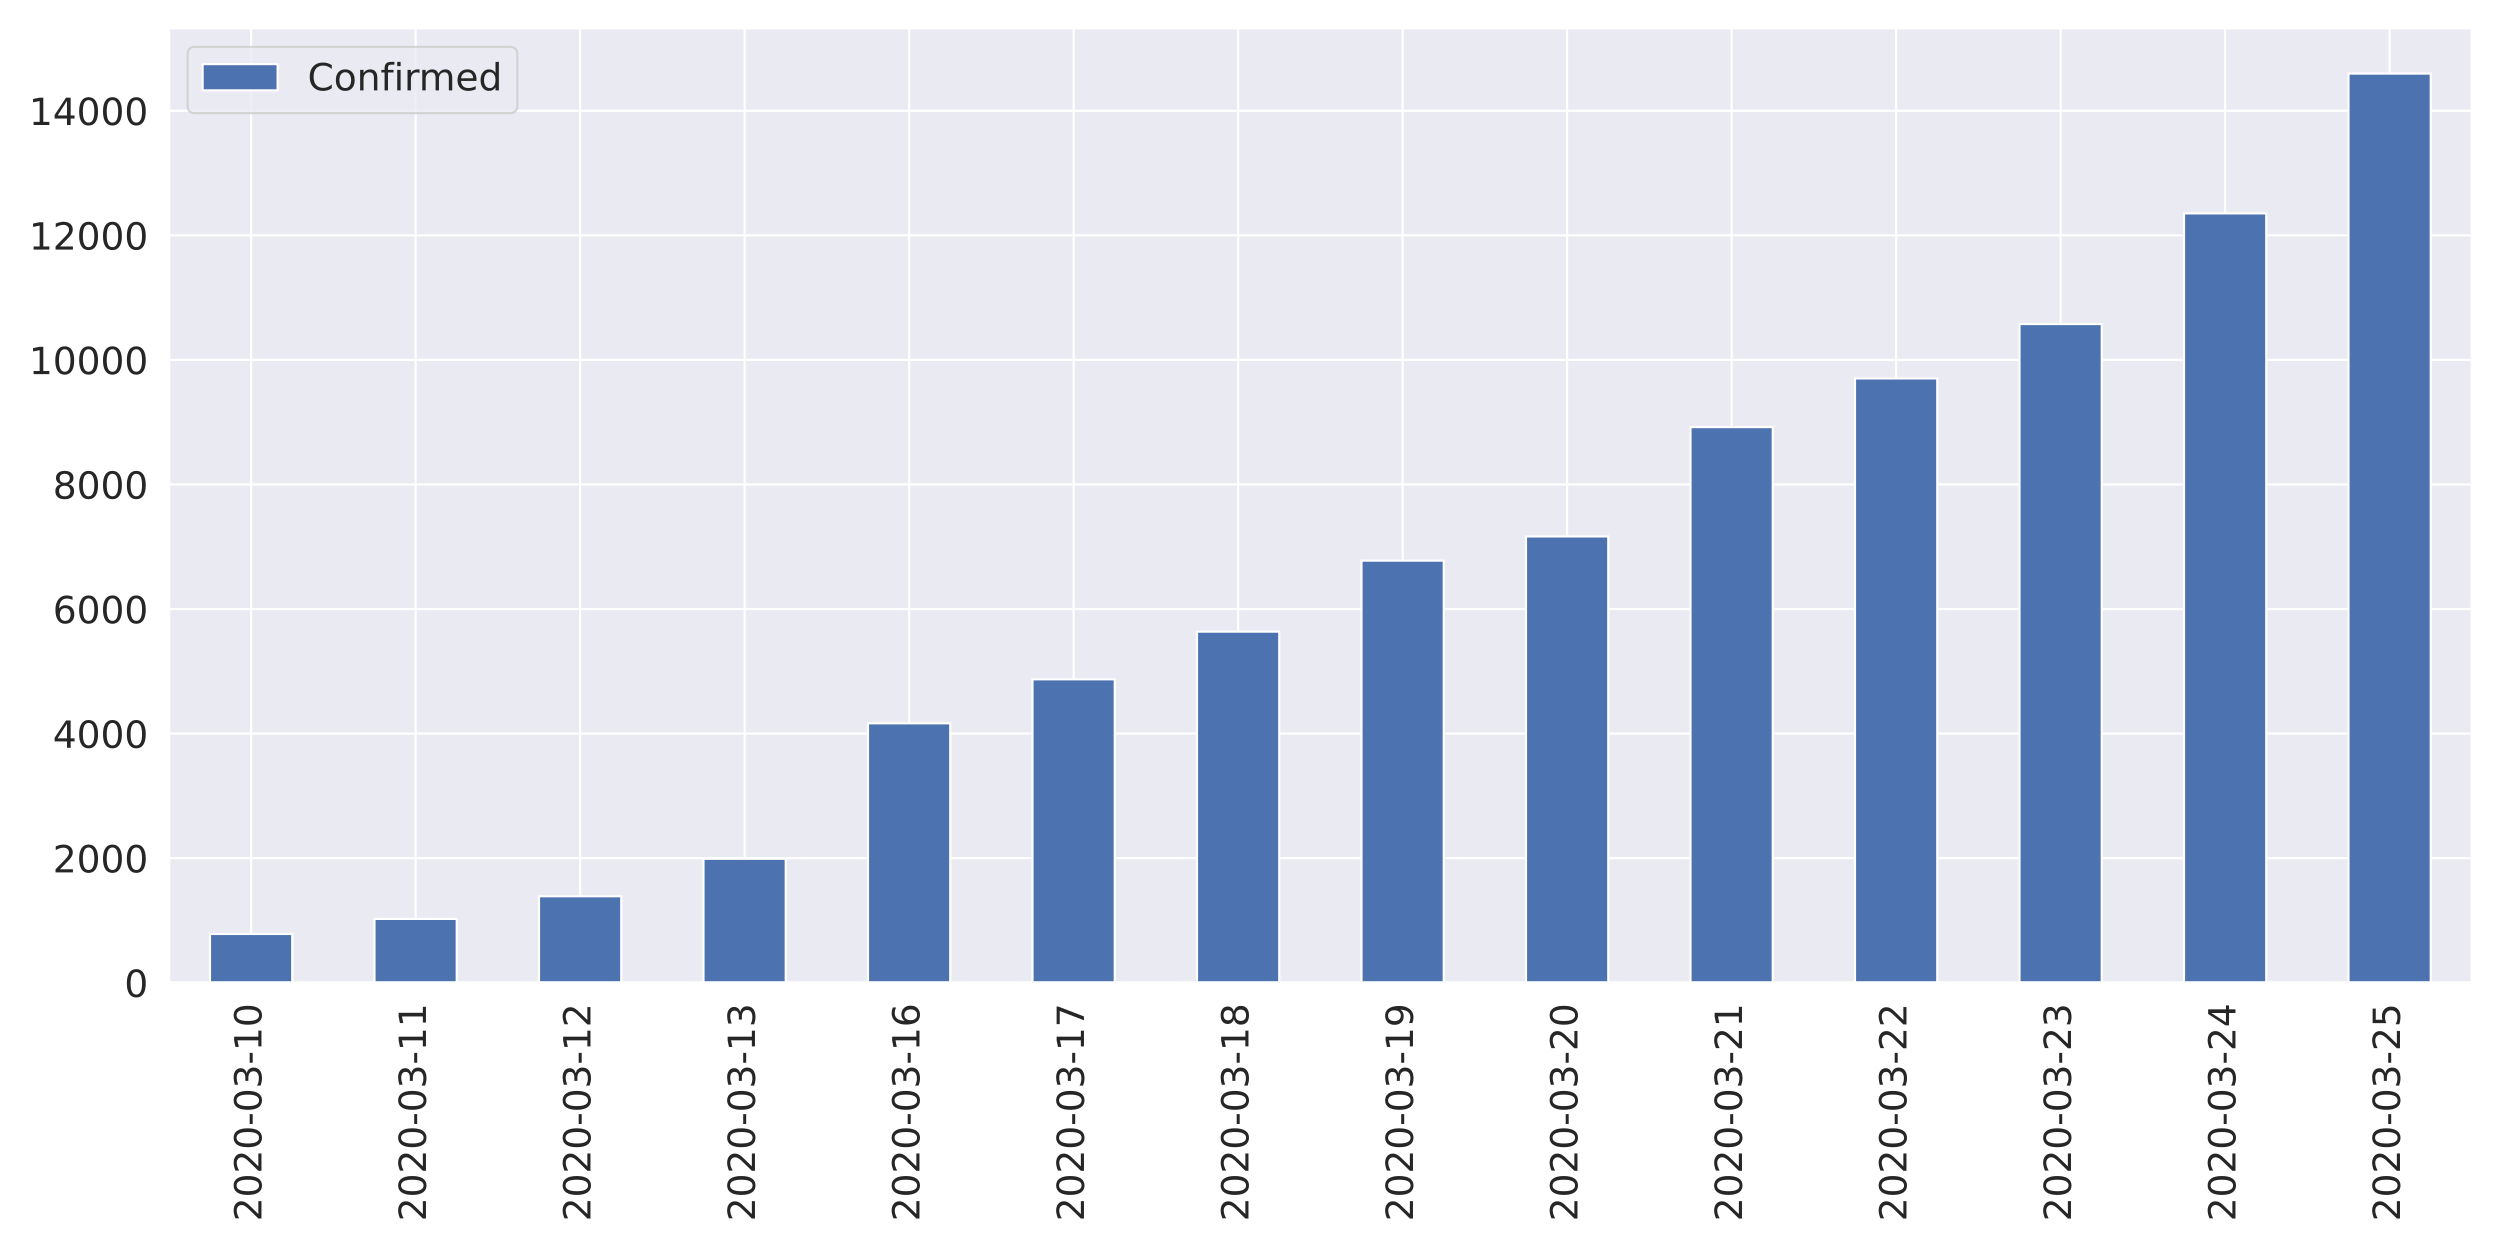
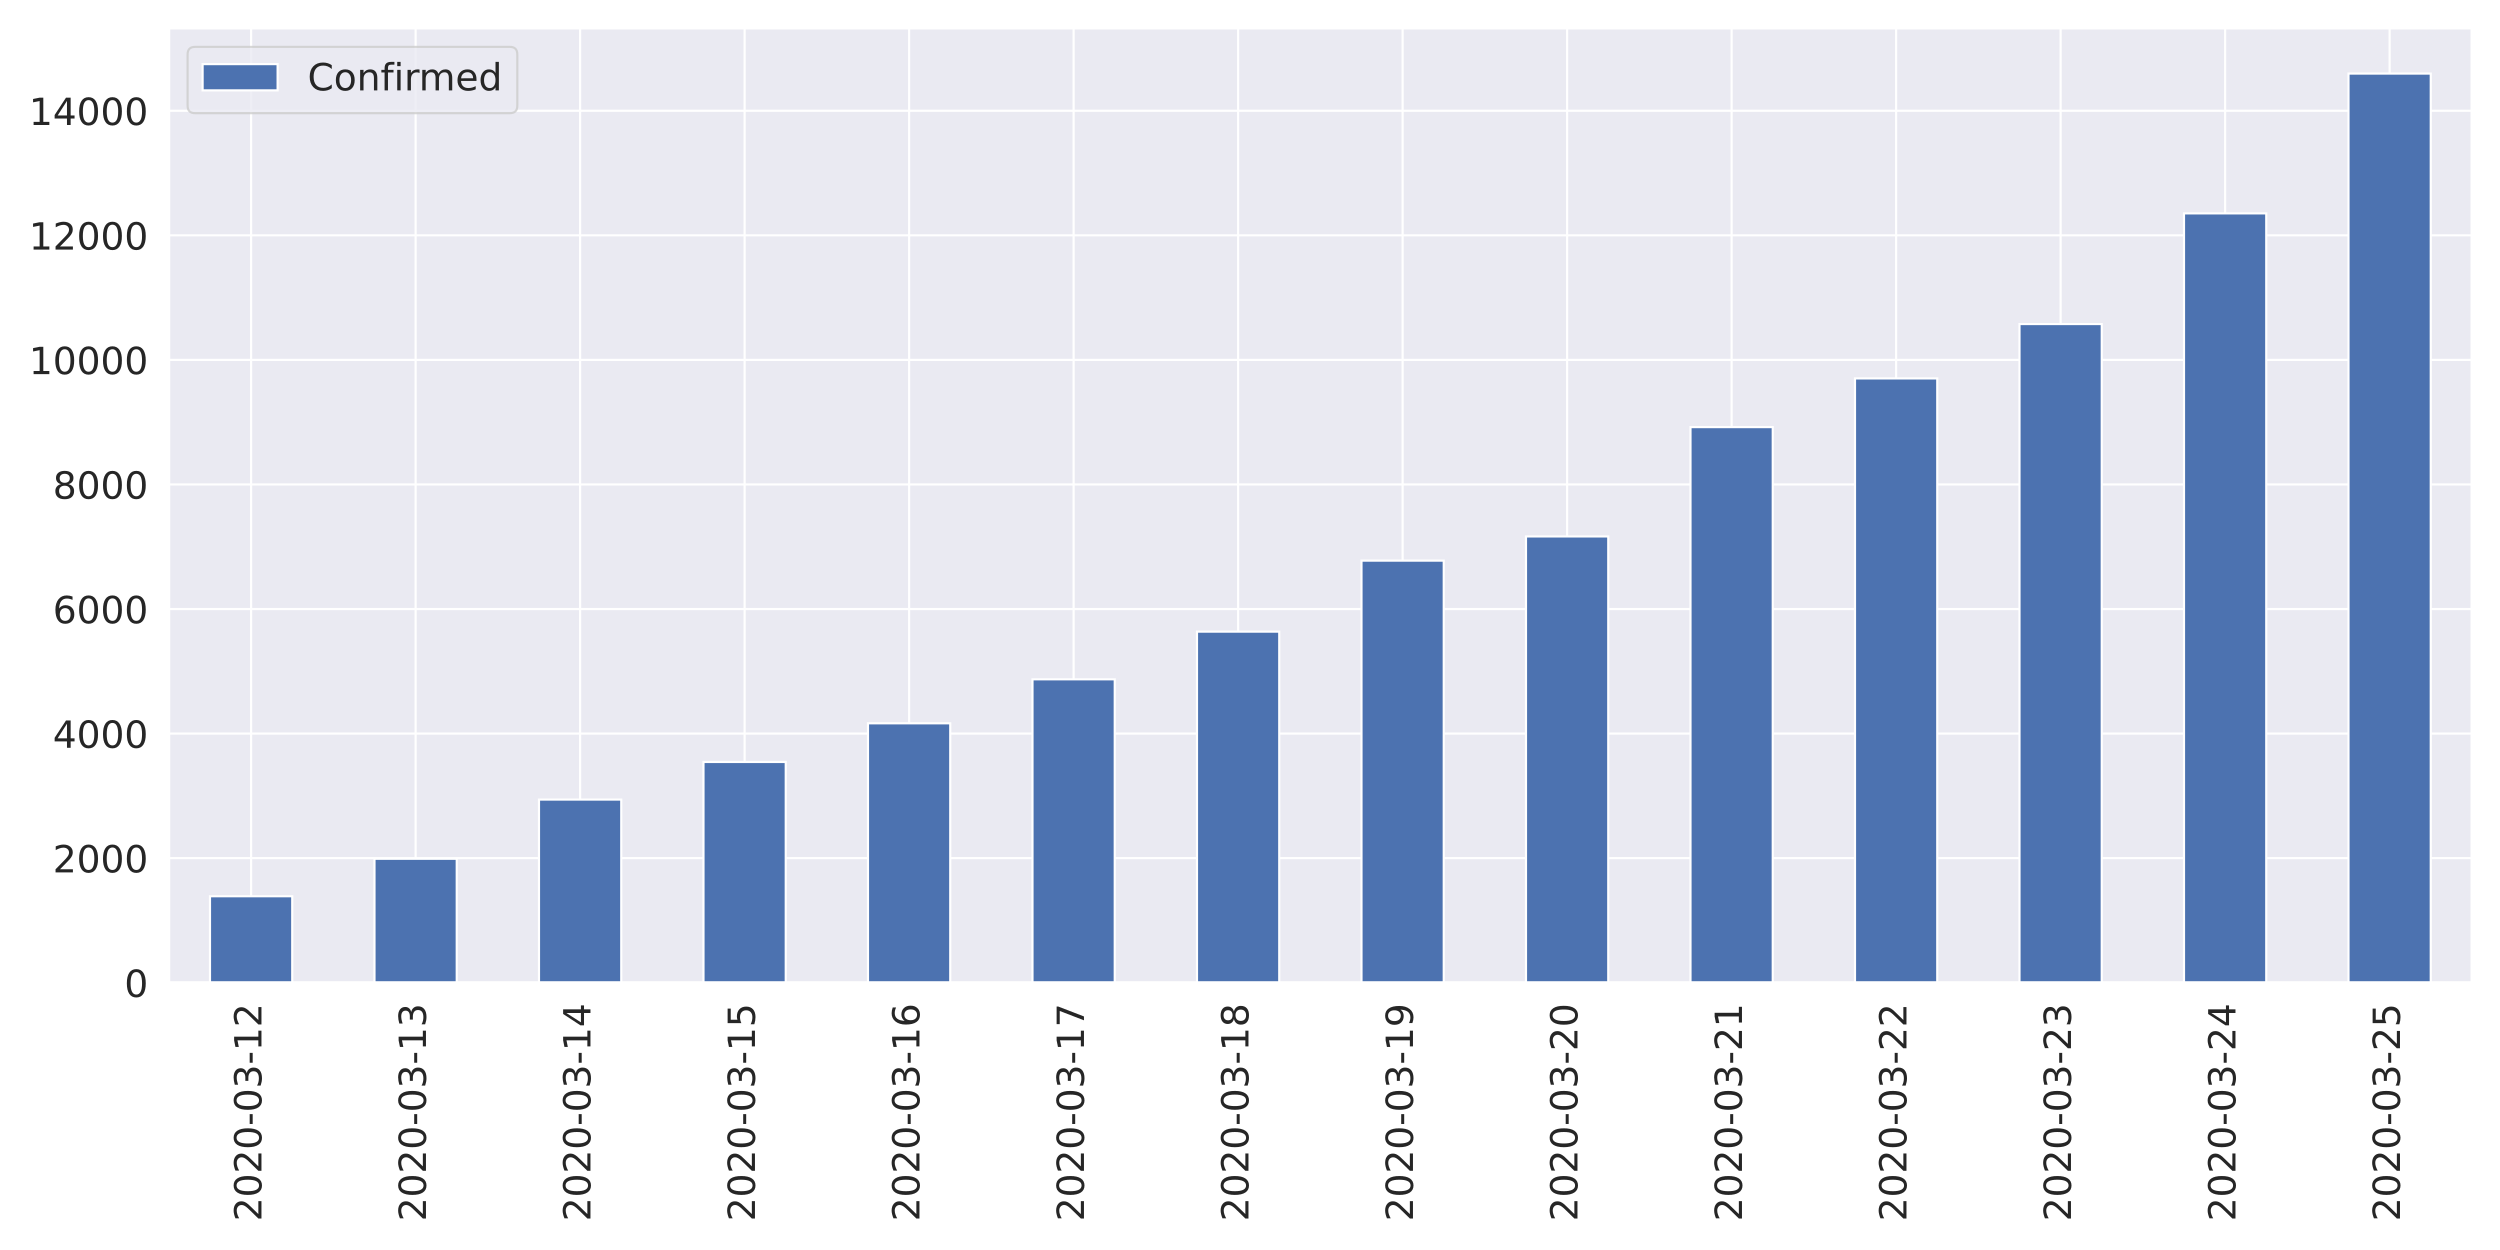
<svg xmlns="http://www.w3.org/2000/svg" xmlns:xlink="http://www.w3.org/1999/xlink" height="576pt" version="1.1" viewBox="0 0 1152 576" width="1152pt">
  <defs>
    <style type="text/css">
*{stroke-linecap:butt;stroke-linejoin:round;}
  </style>
  </defs>
  <g id="figure_1">
    <g id="patch_1">
      <path d="M 0 576  L 1152 576  L 1152 0  L 0 0  z " style="fill:#ffffff;" />
    </g>
    <g id="axes_1">
      <g id="patch_2">
        <path d="M 77.81 452.83  L 1139.04 452.83  L 1139.04 12.96  L 77.81 12.96  z " style="fill:#eaeaf2;" />
      </g>
      <g id="matplotlib.axis_1">
        <g id="xtick_1">
          <g id="line2d_1">
            <path clip-path="url(#p158384bc4e)" d="M 115.711 452.83  L 115.711 12.96  " style="fill:none;stroke:#ffffff;stroke-linecap:round;" />
          </g>
          <g id="text_1">
            <defs>
              <path d="M 19.188 8.297  L 53.609 8.297  L 53.609 0  L 7.328 0  L 7.328 8.297  Q 12.938 14.109 22.625 23.891  Q 32.328 33.688 34.812 36.531  Q 39.547 41.844 41.422 45.531  Q 43.312 49.219 43.312 52.781  Q 43.312 58.594 39.234 62.25  Q 35.156 65.922 28.609 65.922  Q 23.969 65.922 18.812 64.312  Q 13.672 62.703 7.812 59.422  L 7.812 69.391  Q 13.766 71.781 18.938 73  Q 24.125 74.219 28.422 74.219  Q 39.75 74.219 46.484 68.547  Q 53.219 62.891 53.219 53.422  Q 53.219 48.922 51.531 44.891  Q 49.859 40.875 45.406 35.406  Q 44.188 33.984 37.641 27.219  Q 31.109 20.453 19.188 8.297  z " id="DejaVuSans-50" />
              <path d="M 31.781 66.406  Q 24.172 66.406 20.328 58.906  Q 16.5 51.422 16.5 36.375  Q 16.5 21.391 20.328 13.891  Q 24.172 6.391 31.781 6.391  Q 39.453 6.391 43.281 13.891  Q 47.125 21.391 47.125 36.375  Q 47.125 51.422 43.281 58.906  Q 39.453 66.406 31.781 66.406  z M 31.781 74.219  Q 44.047 74.219 50.516 64.516  Q 56.984 54.828 56.984 36.375  Q 56.984 17.969 50.516 8.266  Q 44.047 -1.422 31.781 -1.422  Q 19.531 -1.422 13.062 8.266  Q 6.594 17.969 6.594 36.375  Q 6.594 54.828 13.062 64.516  Q 19.531 74.219 31.781 74.219  z " id="DejaVuSans-48" />
              <path d="M 4.891 31.391  L 31.203 31.391  L 31.203 23.391  L 4.891 23.391  z " id="DejaVuSans-45" />
              <path d="M 40.578 39.312  Q 47.656 37.797 51.625 33  Q 55.609 28.219 55.609 21.188  Q 55.609 10.406 48.188 4.484  Q 40.766 -1.422 27.094 -1.422  Q 22.516 -1.422 17.656 -0.516  Q 12.797 0.391 7.625 2.203  L 7.625 11.719  Q 11.719 9.328 16.594 8.109  Q 21.484 6.891 26.812 6.891  Q 36.078 6.891 40.938 10.547  Q 45.797 14.203 45.797 21.188  Q 45.797 27.641 41.281 31.266  Q 36.766 34.906 28.719 34.906  L 20.219 34.906  L 20.219 43.016  L 29.109 43.016  Q 36.375 43.016 40.234 45.922  Q 44.094 48.828 44.094 54.297  Q 44.094 59.906 40.109 62.906  Q 36.141 65.922 28.719 65.922  Q 24.656 65.922 20.016 65.031  Q 15.375 64.156 9.812 62.312  L 9.812 71.094  Q 15.438 72.656 20.344 73.438  Q 25.25 74.219 29.594 74.219  Q 40.828 74.219 47.359 69.109  Q 53.906 64.016 53.906 55.328  Q 53.906 49.266 50.438 45.094  Q 46.969 40.922 40.578 39.312  z " id="DejaVuSans-51" />
              <path d="M 12.406 8.297  L 28.516 8.297  L 28.516 63.922  L 10.984 60.406  L 10.984 69.391  L 28.422 72.906  L 38.281 72.906  L 38.281 8.297  L 54.391 8.297  L 54.391 0  L 12.406 0  z " id="DejaVuSans-49" />
            </defs>
            <g style="fill:#262626;" transform="translate(120.4793 562.7538)rotate(-90)scale(0.1728 -0.1728)">
              <use xlink:href="#DejaVuSans-50" />
              <use x="63.623" xlink:href="#DejaVuSans-48" />
              <use x="127.246" xlink:href="#DejaVuSans-50" />
              <use x="190.869" xlink:href="#DejaVuSans-48" />
              <use x="254.492" xlink:href="#DejaVuSans-45" />
              <use x="290.576" xlink:href="#DejaVuSans-48" />
              <use x="354.199" xlink:href="#DejaVuSans-51" />
              <use x="417.822" xlink:href="#DejaVuSans-45" />
              <use x="453.906" xlink:href="#DejaVuSans-49" />
-               <use x="517.529" xlink:href="#DejaVuSans-48" />
+               <use x="517.529" xlink:href="#DejaVuSans-50" />
            </g>
          </g>
        </g>
        <g id="xtick_2">
          <g id="line2d_2">
            <path clip-path="url(#p158384bc4e)" d="M 191.513 452.83  L 191.513 12.96  " style="fill:none;stroke:#ffffff;stroke-linecap:round;" />
          </g>
          <g id="text_2">
            <g style="fill:#262626;" transform="translate(196.2814 562.7538)rotate(-90)scale(0.1728 -0.1728)">
              <use xlink:href="#DejaVuSans-50" />
              <use x="63.623" xlink:href="#DejaVuSans-48" />
              <use x="127.246" xlink:href="#DejaVuSans-50" />
              <use x="190.869" xlink:href="#DejaVuSans-48" />
              <use x="254.492" xlink:href="#DejaVuSans-45" />
              <use x="290.576" xlink:href="#DejaVuSans-48" />
              <use x="354.199" xlink:href="#DejaVuSans-51" />
              <use x="417.822" xlink:href="#DejaVuSans-45" />
              <use x="453.906" xlink:href="#DejaVuSans-49" />
-               <use x="517.529" xlink:href="#DejaVuSans-49" />
+               <use x="517.529" xlink:href="#DejaVuSans-51" />
            </g>
          </g>
        </g>
        <g id="xtick_3">
          <g id="line2d_3">
            <path clip-path="url(#p158384bc4e)" d="M 267.315 452.83  L 267.315 12.96  " style="fill:none;stroke:#ffffff;stroke-linecap:round;" />
          </g>
          <g id="text_3">
+             <defs>
+               <path d="M 37.797 64.312  L 12.891 25.391  L 37.797 25.391  z M 35.203 72.906  L 47.609 72.906  L 47.609 25.391  L 58.016 25.391  L 58.016 17.188  L 47.609 17.188  L 47.609 0  L 37.797 0  L 37.797 17.188  L 4.891 17.188  L 4.891 26.703  z " id="DejaVuSans-52" />
+             </defs>
            <g style="fill:#262626;" transform="translate(272.0836 562.7538)rotate(-90)scale(0.1728 -0.1728)">
              <use xlink:href="#DejaVuSans-50" />
              <use x="63.623" xlink:href="#DejaVuSans-48" />
              <use x="127.246" xlink:href="#DejaVuSans-50" />
              <use x="190.869" xlink:href="#DejaVuSans-48" />
              <use x="254.492" xlink:href="#DejaVuSans-45" />
              <use x="290.576" xlink:href="#DejaVuSans-48" />
              <use x="354.199" xlink:href="#DejaVuSans-51" />
              <use x="417.822" xlink:href="#DejaVuSans-45" />
              <use x="453.906" xlink:href="#DejaVuSans-49" />
-               <use x="517.529" xlink:href="#DejaVuSans-50" />
+               <use x="517.529" xlink:href="#DejaVuSans-52" />
            </g>
          </g>
        </g>
        <g id="xtick_4">
          <g id="line2d_4">
            <path clip-path="url(#p158384bc4e)" d="M 343.118 452.83  L 343.118 12.96  " style="fill:none;stroke:#ffffff;stroke-linecap:round;" />
          </g>
          <g id="text_4">
+             <defs>
+               <path d="M 10.797 72.906  L 49.516 72.906  L 49.516 64.594  L 19.828 64.594  L 19.828 46.734  Q 21.969 47.469 24.109 47.828  Q 26.266 48.188 28.422 48.188  Q 40.625 48.188 47.75 41.5  Q 54.891 34.812 54.891 23.391  Q 54.891 11.625 47.562 5.094  Q 40.234 -1.422 26.906 -1.422  Q 22.312 -1.422 17.547 -0.641  Q 12.797 0.141 7.719 1.703  L 7.719 11.625  Q 12.109 9.234 16.797 8.062  Q 21.484 6.891 26.703 6.891  Q 35.156 6.891 40.078 11.328  Q 45.016 15.766 45.016 23.391  Q 45.016 31 40.078 35.438  Q 35.156 39.891 26.703 39.891  Q 22.75 39.891 18.812 39.016  Q 14.891 38.141 10.797 36.281  z " id="DejaVuSans-53" />
+             </defs>
            <g style="fill:#262626;" transform="translate(347.8857 562.7538)rotate(-90)scale(0.1728 -0.1728)">
              <use xlink:href="#DejaVuSans-50" />
              <use x="63.623" xlink:href="#DejaVuSans-48" />
              <use x="127.246" xlink:href="#DejaVuSans-50" />
              <use x="190.869" xlink:href="#DejaVuSans-48" />
              <use x="254.492" xlink:href="#DejaVuSans-45" />
              <use x="290.576" xlink:href="#DejaVuSans-48" />
              <use x="354.199" xlink:href="#DejaVuSans-51" />
              <use x="417.822" xlink:href="#DejaVuSans-45" />
              <use x="453.906" xlink:href="#DejaVuSans-49" />
-               <use x="517.529" xlink:href="#DejaVuSans-51" />
+               <use x="517.529" xlink:href="#DejaVuSans-53" />
            </g>
          </g>
        </g>
        <g id="xtick_5">
          <g id="line2d_5">
            <path clip-path="url(#p158384bc4e)" d="M 418.92 452.83  L 418.92 12.96  " style="fill:none;stroke:#ffffff;stroke-linecap:round;" />
          </g>
          <g id="text_5">
            <defs>
              <path d="M 33.016 40.375  Q 26.375 40.375 22.484 35.828  Q 18.609 31.297 18.609 23.391  Q 18.609 15.531 22.484 10.953  Q 26.375 6.391 33.016 6.391  Q 39.656 6.391 43.531 10.953  Q 47.406 15.531 47.406 23.391  Q 47.406 31.297 43.531 35.828  Q 39.656 40.375 33.016 40.375  z M 52.594 71.297  L 52.594 62.312  Q 48.875 64.062 45.094 64.984  Q 41.312 65.922 37.594 65.922  Q 27.828 65.922 22.672 59.328  Q 17.531 52.734 16.797 39.406  Q 19.672 43.656 24.016 45.922  Q 28.375 48.188 33.594 48.188  Q 44.578 48.188 50.953 41.516  Q 57.328 34.859 57.328 23.391  Q 57.328 12.156 50.688 5.359  Q 44.047 -1.422 33.016 -1.422  Q 20.359 -1.422 13.672 8.266  Q 6.984 17.969 6.984 36.375  Q 6.984 53.656 15.188 63.938  Q 23.391 74.219 37.203 74.219  Q 40.922 74.219 44.703 73.484  Q 48.484 72.75 52.594 71.297  z " id="DejaVuSans-54" />
            </defs>
            <g style="fill:#262626;" transform="translate(423.6878 562.7538)rotate(-90)scale(0.1728 -0.1728)">
              <use xlink:href="#DejaVuSans-50" />
              <use x="63.623" xlink:href="#DejaVuSans-48" />
              <use x="127.246" xlink:href="#DejaVuSans-50" />
              <use x="190.869" xlink:href="#DejaVuSans-48" />
              <use x="254.492" xlink:href="#DejaVuSans-45" />
              <use x="290.576" xlink:href="#DejaVuSans-48" />
              <use x="354.199" xlink:href="#DejaVuSans-51" />
              <use x="417.822" xlink:href="#DejaVuSans-45" />
              <use x="453.906" xlink:href="#DejaVuSans-49" />
              <use x="517.529" xlink:href="#DejaVuSans-54" />
            </g>
          </g>
        </g>
        <g id="xtick_6">
          <g id="line2d_6">
            <path clip-path="url(#p158384bc4e)" d="M 494.722 452.83  L 494.722 12.96  " style="fill:none;stroke:#ffffff;stroke-linecap:round;" />
          </g>
          <g id="text_6">
            <defs>
              <path d="M 8.203 72.906  L 55.078 72.906  L 55.078 68.703  L 28.609 0  L 18.312 0  L 43.219 64.594  L 8.203 64.594  z " id="DejaVuSans-55" />
            </defs>
            <g style="fill:#262626;" transform="translate(499.49 562.7538)rotate(-90)scale(0.1728 -0.1728)">
              <use xlink:href="#DejaVuSans-50" />
              <use x="63.623" xlink:href="#DejaVuSans-48" />
              <use x="127.246" xlink:href="#DejaVuSans-50" />
              <use x="190.869" xlink:href="#DejaVuSans-48" />
              <use x="254.492" xlink:href="#DejaVuSans-45" />
              <use x="290.576" xlink:href="#DejaVuSans-48" />
              <use x="354.199" xlink:href="#DejaVuSans-51" />
              <use x="417.822" xlink:href="#DejaVuSans-45" />
              <use x="453.906" xlink:href="#DejaVuSans-49" />
              <use x="517.529" xlink:href="#DejaVuSans-55" />
            </g>
          </g>
        </g>
        <g id="xtick_7">
          <g id="line2d_7">
            <path clip-path="url(#p158384bc4e)" d="M 570.524 452.83  L 570.524 12.96  " style="fill:none;stroke:#ffffff;stroke-linecap:round;" />
          </g>
          <g id="text_7">
            <defs>
              <path d="M 31.781 34.625  Q 24.75 34.625 20.719 30.859  Q 16.703 27.094 16.703 20.516  Q 16.703 13.922 20.719 10.156  Q 24.75 6.391 31.781 6.391  Q 38.812 6.391 42.859 10.172  Q 46.922 13.969 46.922 20.516  Q 46.922 27.094 42.891 30.859  Q 38.875 34.625 31.781 34.625  z M 21.922 38.812  Q 15.578 40.375 12.031 44.719  Q 8.5 49.078 8.5 55.328  Q 8.5 64.062 14.719 69.141  Q 20.953 74.219 31.781 74.219  Q 42.672 74.219 48.875 69.141  Q 55.078 64.062 55.078 55.328  Q 55.078 49.078 51.531 44.719  Q 48 40.375 41.703 38.812  Q 48.828 37.156 52.797 32.312  Q 56.781 27.484 56.781 20.516  Q 56.781 9.906 50.312 4.234  Q 43.844 -1.422 31.781 -1.422  Q 19.734 -1.422 13.25 4.234  Q 6.781 9.906 6.781 20.516  Q 6.781 27.484 10.781 32.312  Q 14.797 37.156 21.922 38.812  z M 18.312 54.391  Q 18.312 48.734 21.844 45.562  Q 25.391 42.391 31.781 42.391  Q 38.141 42.391 41.719 45.562  Q 45.312 48.734 45.312 54.391  Q 45.312 60.062 41.719 63.234  Q 38.141 66.406 31.781 66.406  Q 25.391 66.406 21.844 63.234  Q 18.312 60.062 18.312 54.391  z " id="DejaVuSans-56" />
            </defs>
            <g style="fill:#262626;" transform="translate(575.2921 562.7538)rotate(-90)scale(0.1728 -0.1728)">
              <use xlink:href="#DejaVuSans-50" />
              <use x="63.623" xlink:href="#DejaVuSans-48" />
              <use x="127.246" xlink:href="#DejaVuSans-50" />
              <use x="190.869" xlink:href="#DejaVuSans-48" />
              <use x="254.492" xlink:href="#DejaVuSans-45" />
              <use x="290.576" xlink:href="#DejaVuSans-48" />
              <use x="354.199" xlink:href="#DejaVuSans-51" />
              <use x="417.822" xlink:href="#DejaVuSans-45" />
              <use x="453.906" xlink:href="#DejaVuSans-49" />
              <use x="517.529" xlink:href="#DejaVuSans-56" />
            </g>
          </g>
        </g>
        <g id="xtick_8">
          <g id="line2d_8">
            <path clip-path="url(#p158384bc4e)" d="M 646.326 452.83  L 646.326 12.96  " style="fill:none;stroke:#ffffff;stroke-linecap:round;" />
          </g>
          <g id="text_8">
            <defs>
              <path d="M 10.984 1.516  L 10.984 10.5  Q 14.703 8.734 18.5 7.812  Q 22.312 6.891 25.984 6.891  Q 35.75 6.891 40.891 13.453  Q 46.047 20.016 46.781 33.406  Q 43.953 29.203 39.594 26.953  Q 35.25 24.703 29.984 24.703  Q 19.047 24.703 12.672 31.312  Q 6.297 37.938 6.297 49.422  Q 6.297 60.641 12.938 67.422  Q 19.578 74.219 30.609 74.219  Q 43.266 74.219 49.922 64.516  Q 56.594 54.828 56.594 36.375  Q 56.594 19.141 48.406 8.859  Q 40.234 -1.422 26.422 -1.422  Q 22.703 -1.422 18.891 -0.688  Q 15.094 0.047 10.984 1.516  z M 30.609 32.422  Q 37.25 32.422 41.125 36.953  Q 45.016 41.5 45.016 49.422  Q 45.016 57.281 41.125 61.844  Q 37.25 66.406 30.609 66.406  Q 23.969 66.406 20.094 61.844  Q 16.219 57.281 16.219 49.422  Q 16.219 41.5 20.094 36.953  Q 23.969 32.422 30.609 32.422  z " id="DejaVuSans-57" />
            </defs>
            <g style="fill:#262626;" transform="translate(651.0943 562.7538)rotate(-90)scale(0.1728 -0.1728)">
              <use xlink:href="#DejaVuSans-50" />
              <use x="63.623" xlink:href="#DejaVuSans-48" />
              <use x="127.246" xlink:href="#DejaVuSans-50" />
              <use x="190.869" xlink:href="#DejaVuSans-48" />
              <use x="254.492" xlink:href="#DejaVuSans-45" />
              <use x="290.576" xlink:href="#DejaVuSans-48" />
              <use x="354.199" xlink:href="#DejaVuSans-51" />
              <use x="417.822" xlink:href="#DejaVuSans-45" />
              <use x="453.906" xlink:href="#DejaVuSans-49" />
              <use x="517.529" xlink:href="#DejaVuSans-57" />
            </g>
          </g>
        </g>
        <g id="xtick_9">
          <g id="line2d_9">
            <path clip-path="url(#p158384bc4e)" d="M 722.128 452.83  L 722.128 12.96  " style="fill:none;stroke:#ffffff;stroke-linecap:round;" />
          </g>
          <g id="text_9">
            <g style="fill:#262626;" transform="translate(726.8964 562.7538)rotate(-90)scale(0.1728 -0.1728)">
              <use xlink:href="#DejaVuSans-50" />
              <use x="63.623" xlink:href="#DejaVuSans-48" />
              <use x="127.246" xlink:href="#DejaVuSans-50" />
              <use x="190.869" xlink:href="#DejaVuSans-48" />
              <use x="254.492" xlink:href="#DejaVuSans-45" />
              <use x="290.576" xlink:href="#DejaVuSans-48" />
              <use x="354.199" xlink:href="#DejaVuSans-51" />
              <use x="417.822" xlink:href="#DejaVuSans-45" />
              <use x="453.906" xlink:href="#DejaVuSans-50" />
              <use x="517.529" xlink:href="#DejaVuSans-48" />
            </g>
          </g>
        </g>
        <g id="xtick_10">
          <g id="line2d_10">
            <path clip-path="url(#p158384bc4e)" d="M 797.93 452.83  L 797.93 12.96  " style="fill:none;stroke:#ffffff;stroke-linecap:round;" />
          </g>
          <g id="text_10">
            <g style="fill:#262626;" transform="translate(802.6986 562.7538)rotate(-90)scale(0.1728 -0.1728)">
              <use xlink:href="#DejaVuSans-50" />
              <use x="63.623" xlink:href="#DejaVuSans-48" />
              <use x="127.246" xlink:href="#DejaVuSans-50" />
              <use x="190.869" xlink:href="#DejaVuSans-48" />
              <use x="254.492" xlink:href="#DejaVuSans-45" />
              <use x="290.576" xlink:href="#DejaVuSans-48" />
              <use x="354.199" xlink:href="#DejaVuSans-51" />
              <use x="417.822" xlink:href="#DejaVuSans-45" />
              <use x="453.906" xlink:href="#DejaVuSans-50" />
              <use x="517.529" xlink:href="#DejaVuSans-49" />
            </g>
          </g>
        </g>
        <g id="xtick_11">
          <g id="line2d_11">
            <path clip-path="url(#p158384bc4e)" d="M 873.732 452.83  L 873.732 12.96  " style="fill:none;stroke:#ffffff;stroke-linecap:round;" />
          </g>
          <g id="text_11">
            <g style="fill:#262626;" transform="translate(878.5007 562.7538)rotate(-90)scale(0.1728 -0.1728)">
              <use xlink:href="#DejaVuSans-50" />
              <use x="63.623" xlink:href="#DejaVuSans-48" />
              <use x="127.246" xlink:href="#DejaVuSans-50" />
              <use x="190.869" xlink:href="#DejaVuSans-48" />
              <use x="254.492" xlink:href="#DejaVuSans-45" />
              <use x="290.576" xlink:href="#DejaVuSans-48" />
              <use x="354.199" xlink:href="#DejaVuSans-51" />
              <use x="417.822" xlink:href="#DejaVuSans-45" />
              <use x="453.906" xlink:href="#DejaVuSans-50" />
              <use x="517.529" xlink:href="#DejaVuSans-50" />
            </g>
          </g>
        </g>
        <g id="xtick_12">
          <g id="line2d_12">
            <path clip-path="url(#p158384bc4e)" d="M 949.535 452.83  L 949.535 12.96  " style="fill:none;stroke:#ffffff;stroke-linecap:round;" />
          </g>
          <g id="text_12">
            <g style="fill:#262626;" transform="translate(954.3028 562.7538)rotate(-90)scale(0.1728 -0.1728)">
              <use xlink:href="#DejaVuSans-50" />
              <use x="63.623" xlink:href="#DejaVuSans-48" />
              <use x="127.246" xlink:href="#DejaVuSans-50" />
              <use x="190.869" xlink:href="#DejaVuSans-48" />
              <use x="254.492" xlink:href="#DejaVuSans-45" />
              <use x="290.576" xlink:href="#DejaVuSans-48" />
              <use x="354.199" xlink:href="#DejaVuSans-51" />
              <use x="417.822" xlink:href="#DejaVuSans-45" />
              <use x="453.906" xlink:href="#DejaVuSans-50" />
              <use x="517.529" xlink:href="#DejaVuSans-51" />
            </g>
          </g>
        </g>
        <g id="xtick_13">
          <g id="line2d_13">
            <path clip-path="url(#p158384bc4e)" d="M 1025.337 452.83  L 1025.337 12.96  " style="fill:none;stroke:#ffffff;stroke-linecap:round;" />
          </g>
          <g id="text_13">
-             <defs>
-               <path d="M 37.797 64.312  L 12.891 25.391  L 37.797 25.391  z M 35.203 72.906  L 47.609 72.906  L 47.609 25.391  L 58.016 25.391  L 58.016 17.188  L 47.609 17.188  L 47.609 0  L 37.797 0  L 37.797 17.188  L 4.891 17.188  L 4.891 26.703  z " id="DejaVuSans-52" />
-             </defs>
            <g style="fill:#262626;" transform="translate(1030.105 562.7538)rotate(-90)scale(0.1728 -0.1728)">
              <use xlink:href="#DejaVuSans-50" />
              <use x="63.623" xlink:href="#DejaVuSans-48" />
              <use x="127.246" xlink:href="#DejaVuSans-50" />
              <use x="190.869" xlink:href="#DejaVuSans-48" />
              <use x="254.492" xlink:href="#DejaVuSans-45" />
              <use x="290.576" xlink:href="#DejaVuSans-48" />
              <use x="354.199" xlink:href="#DejaVuSans-51" />
              <use x="417.822" xlink:href="#DejaVuSans-45" />
              <use x="453.906" xlink:href="#DejaVuSans-50" />
              <use x="517.529" xlink:href="#DejaVuSans-52" />
            </g>
          </g>
        </g>
        <g id="xtick_14">
          <g id="line2d_14">
            <path clip-path="url(#p158384bc4e)" d="M 1101.139 452.83  L 1101.139 12.96  " style="fill:none;stroke:#ffffff;stroke-linecap:round;" />
          </g>
          <g id="text_14">
-             <defs>
-               <path d="M 10.797 72.906  L 49.516 72.906  L 49.516 64.594  L 19.828 64.594  L 19.828 46.734  Q 21.969 47.469 24.109 47.828  Q 26.266 48.188 28.422 48.188  Q 40.625 48.188 47.75 41.5  Q 54.891 34.812 54.891 23.391  Q 54.891 11.625 47.562 5.094  Q 40.234 -1.422 26.906 -1.422  Q 22.312 -1.422 17.547 -0.641  Q 12.797 0.141 7.719 1.703  L 7.719 11.625  Q 12.109 9.234 16.797 8.062  Q 21.484 6.891 26.703 6.891  Q 35.156 6.891 40.078 11.328  Q 45.016 15.766 45.016 23.391  Q 45.016 31 40.078 35.438  Q 35.156 39.891 26.703 39.891  Q 22.75 39.891 18.812 39.016  Q 14.891 38.141 10.797 36.281  z " id="DejaVuSans-53" />
-             </defs>
            <g style="fill:#262626;" transform="translate(1105.907 562.7538)rotate(-90)scale(0.1728 -0.1728)">
              <use xlink:href="#DejaVuSans-50" />
              <use x="63.623" xlink:href="#DejaVuSans-48" />
              <use x="127.246" xlink:href="#DejaVuSans-50" />
              <use x="190.869" xlink:href="#DejaVuSans-48" />
              <use x="254.492" xlink:href="#DejaVuSans-45" />
              <use x="290.576" xlink:href="#DejaVuSans-48" />
              <use x="354.199" xlink:href="#DejaVuSans-51" />
              <use x="417.822" xlink:href="#DejaVuSans-45" />
              <use x="453.906" xlink:href="#DejaVuSans-50" />
              <use x="517.529" xlink:href="#DejaVuSans-53" />
            </g>
          </g>
        </g>
      </g>
      <g id="matplotlib.axis_2">
        <g id="ytick_1">
          <g id="line2d_15">
            <path clip-path="url(#p158384bc4e)" d="M 77.81 452.83  L 1139.04 452.83  " style="fill:none;stroke:#ffffff;stroke-linecap:round;" />
          </g>
          <g id="text_15">
            <g style="fill:#262626;" transform="translate(57.3156 459.3951)scale(0.1728 -0.1728)">
              <use xlink:href="#DejaVuSans-48" />
            </g>
          </g>
        </g>
        <g id="ytick_2">
          <g id="line2d_16">
            <path clip-path="url(#p158384bc4e)" d="M 77.81 395.431  L 1139.04 395.431  " style="fill:none;stroke:#ffffff;stroke-linecap:round;" />
          </g>
          <g id="text_16">
            <g style="fill:#262626;" transform="translate(24.3324 401.9964)scale(0.1728 -0.1728)">
              <use xlink:href="#DejaVuSans-50" />
              <use x="63.623" xlink:href="#DejaVuSans-48" />
              <use x="127.246" xlink:href="#DejaVuSans-48" />
              <use x="190.869" xlink:href="#DejaVuSans-48" />
            </g>
          </g>
        </g>
        <g id="ytick_3">
          <g id="line2d_17">
            <path clip-path="url(#p158384bc4e)" d="M 77.81 338.033  L 1139.04 338.033  " style="fill:none;stroke:#ffffff;stroke-linecap:round;" />
          </g>
          <g id="text_17">
            <g style="fill:#262626;" transform="translate(24.3324 344.5978)scale(0.1728 -0.1728)">
              <use xlink:href="#DejaVuSans-52" />
              <use x="63.623" xlink:href="#DejaVuSans-48" />
              <use x="127.246" xlink:href="#DejaVuSans-48" />
              <use x="190.869" xlink:href="#DejaVuSans-48" />
            </g>
          </g>
        </g>
        <g id="ytick_4">
          <g id="line2d_18">
            <path clip-path="url(#p158384bc4e)" d="M 77.81 280.634  L 1139.04 280.634  " style="fill:none;stroke:#ffffff;stroke-linecap:round;" />
          </g>
          <g id="text_18">
            <g style="fill:#262626;" transform="translate(24.3324 287.1992)scale(0.1728 -0.1728)">
              <use xlink:href="#DejaVuSans-54" />
              <use x="63.623" xlink:href="#DejaVuSans-48" />
              <use x="127.246" xlink:href="#DejaVuSans-48" />
              <use x="190.869" xlink:href="#DejaVuSans-48" />
            </g>
          </g>
        </g>
        <g id="ytick_5">
          <g id="line2d_19">
            <path clip-path="url(#p158384bc4e)" d="M 77.81 223.236  L 1139.04 223.236  " style="fill:none;stroke:#ffffff;stroke-linecap:round;" />
          </g>
          <g id="text_19">
            <g style="fill:#262626;" transform="translate(24.3324 229.8006)scale(0.1728 -0.1728)">
              <use xlink:href="#DejaVuSans-56" />
              <use x="63.623" xlink:href="#DejaVuSans-48" />
              <use x="127.246" xlink:href="#DejaVuSans-48" />
              <use x="190.869" xlink:href="#DejaVuSans-48" />
            </g>
          </g>
        </g>
        <g id="ytick_6">
          <g id="line2d_20">
            <path clip-path="url(#p158384bc4e)" d="M 77.81 165.837  L 1139.04 165.837  " style="fill:none;stroke:#ffffff;stroke-linecap:round;" />
          </g>
          <g id="text_20">
            <g style="fill:#262626;" transform="translate(13.338 172.402)scale(0.1728 -0.1728)">
              <use xlink:href="#DejaVuSans-49" />
              <use x="63.623" xlink:href="#DejaVuSans-48" />
              <use x="127.246" xlink:href="#DejaVuSans-48" />
              <use x="190.869" xlink:href="#DejaVuSans-48" />
              <use x="254.492" xlink:href="#DejaVuSans-48" />
            </g>
          </g>
        </g>
        <g id="ytick_7">
          <g id="line2d_21">
            <path clip-path="url(#p158384bc4e)" d="M 77.81 108.438  L 1139.04 108.438  " style="fill:none;stroke:#ffffff;stroke-linecap:round;" />
          </g>
          <g id="text_21">
            <g style="fill:#262626;" transform="translate(13.338 115.0033)scale(0.1728 -0.1728)">
              <use xlink:href="#DejaVuSans-49" />
              <use x="63.623" xlink:href="#DejaVuSans-50" />
              <use x="127.246" xlink:href="#DejaVuSans-48" />
              <use x="190.869" xlink:href="#DejaVuSans-48" />
              <use x="254.492" xlink:href="#DejaVuSans-48" />
            </g>
          </g>
        </g>
        <g id="ytick_8">
          <g id="line2d_22">
            <path clip-path="url(#p158384bc4e)" d="M 77.81 51.04  L 1139.04 51.04  " style="fill:none;stroke:#ffffff;stroke-linecap:round;" />
          </g>
          <g id="text_22">
            <g style="fill:#262626;" transform="translate(13.338 57.60473)scale(0.1728 -0.1728)">
              <use xlink:href="#DejaVuSans-49" />
              <use x="63.623" xlink:href="#DejaVuSans-52" />
              <use x="127.246" xlink:href="#DejaVuSans-48" />
              <use x="190.869" xlink:href="#DejaVuSans-48" />
              <use x="254.492" xlink:href="#DejaVuSans-48" />
            </g>
          </g>
        </g>
      </g>
      <g id="patch_3">
-         <path clip-path="url(#p158384bc4e)" d="M 96.761 452.83  L 134.662 452.83  L 134.662 430.387  L 96.761 430.387  z " style="fill:#4c72b0;stroke:#ffffff;stroke-linejoin:miter;" />
+         <path clip-path="url(#p158384bc4e)" d="M 96.761 452.83  L 134.662 452.83  L 134.662 412.995  L 96.761 412.995  z " style="fill:#4c72b0;stroke:#ffffff;stroke-linejoin:miter;" />
      </g>
      <g id="patch_4">
-         <path clip-path="url(#p158384bc4e)" d="M 172.563 452.83  L 210.464 452.83  L 210.464 423.442  L 172.563 423.442  z " style="fill:#4c72b0;stroke:#ffffff;stroke-linejoin:miter;" />
+         <path clip-path="url(#p158384bc4e)" d="M 172.563 452.83  L 210.464 452.83  L 210.464 395.718  L 172.563 395.718  z " style="fill:#4c72b0;stroke:#ffffff;stroke-linejoin:miter;" />
      </g>
      <g id="patch_5">
-         <path clip-path="url(#p158384bc4e)" d="M 248.365 452.83  L 286.266 452.83  L 286.266 412.995  L 248.365 412.995  z " style="fill:#4c72b0;stroke:#ffffff;stroke-linejoin:miter;" />
+         <path clip-path="url(#p158384bc4e)" d="M 248.365 452.83  L 286.266 452.83  L 286.266 368.454  L 248.365 368.454  z " style="fill:#4c72b0;stroke:#ffffff;stroke-linejoin:miter;" />
      </g>
      <g id="patch_6">
-         <path clip-path="url(#p158384bc4e)" d="M 324.167 452.83  L 362.068 452.83  L 362.068 395.718  L 324.167 395.718  z " style="fill:#4c72b0;stroke:#ffffff;stroke-linejoin:miter;" />
+         <path clip-path="url(#p158384bc4e)" d="M 324.167 452.83  L 362.068 452.83  L 362.068 351.12  L 324.167 351.12  z " style="fill:#4c72b0;stroke:#ffffff;stroke-linejoin:miter;" />
      </g>
      <g id="patch_7">
        <path clip-path="url(#p158384bc4e)" d="M 399.969 452.83  L 437.87 452.83  L 437.87 333.297  L 399.969 333.297  z " style="fill:#4c72b0;stroke:#ffffff;stroke-linejoin:miter;" />
      </g>
      <g id="patch_8">
        <path clip-path="url(#p158384bc4e)" d="M 475.771 452.83  L 513.672 452.83  L 513.672 313.036  L 475.771 313.036  z " style="fill:#4c72b0;stroke:#ffffff;stroke-linejoin:miter;" />
      </g>
      <g id="patch_9">
        <path clip-path="url(#p158384bc4e)" d="M 551.573 452.83  L 589.474 452.83  L 589.474 291.052  L 551.573 291.052  z " style="fill:#4c72b0;stroke:#ffffff;stroke-linejoin:miter;" />
      </g>
      <g id="patch_10">
        <path clip-path="url(#p158384bc4e)" d="M 627.376 452.83  L 665.277 452.83  L 665.277 258.335  L 627.376 258.335  z " style="fill:#4c72b0;stroke:#ffffff;stroke-linejoin:miter;" />
      </g>
      <g id="patch_11">
        <path clip-path="url(#p158384bc4e)" d="M 703.178 452.83  L 741.079 452.83  L 741.079 247.199  L 703.178 247.199  z " style="fill:#4c72b0;stroke:#ffffff;stroke-linejoin:miter;" />
      </g>
      <g id="patch_12">
        <path clip-path="url(#p158384bc4e)" d="M 778.98 452.83  L 816.881 452.83  L 816.881 196.803  L 778.98 196.803  z " style="fill:#4c72b0;stroke:#ffffff;stroke-linejoin:miter;" />
      </g>
      <g id="patch_13">
        <path clip-path="url(#p158384bc4e)" d="M 854.782 452.83  L 892.683 452.83  L 892.683 174.389  L 854.782 174.389  z " style="fill:#4c72b0;stroke:#ffffff;stroke-linejoin:miter;" />
      </g>
      <g id="patch_14">
        <path clip-path="url(#p158384bc4e)" d="M 930.584 452.83  L 968.485 452.83  L 968.485 149.335  L 930.584 149.335  z " style="fill:#4c72b0;stroke:#ffffff;stroke-linejoin:miter;" />
      </g>
      <g id="patch_15">
        <path clip-path="url(#p158384bc4e)" d="M 1006.386 452.83  L 1044.287 452.83  L 1044.287 98.336  L 1006.386 98.336  z " style="fill:#4c72b0;stroke:#ffffff;stroke-linejoin:miter;" />
      </g>
      <g id="patch_16">
        <path clip-path="url(#p158384bc4e)" d="M 1082.188 452.83  L 1120.089 452.83  L 1120.089 33.906  L 1082.188 33.906  z " style="fill:#4c72b0;stroke:#ffffff;stroke-linejoin:miter;" />
      </g>
      <g id="patch_17">
        <path d="M 77.81 452.83  L 77.81 12.96  " style="fill:none;stroke:#ffffff;stroke-linecap:square;stroke-linejoin:miter;stroke-width:1.25;" />
      </g>
      <g id="patch_18">
        <path d="M 1139.04 452.83  L 1139.04 12.96  " style="fill:none;stroke:#ffffff;stroke-linecap:square;stroke-linejoin:miter;stroke-width:1.25;" />
      </g>
      <g id="patch_19">
        <path d="M 77.81 452.83  L 1139.04 452.83  " style="fill:none;stroke:#ffffff;stroke-linecap:square;stroke-linejoin:miter;stroke-width:1.25;" />
      </g>
      <g id="patch_20">
        <path d="M 77.81 12.96  L 1139.04 12.96  " style="fill:none;stroke:#ffffff;stroke-linecap:square;stroke-linejoin:miter;stroke-width:1.25;" />
      </g>
      <g id="legend_1">
        <g id="patch_21">
          <path d="M 89.906 52.148  L 234.912 52.148  Q 238.368 52.148 238.368 48.692  L 238.368 25.056  Q 238.368 21.6 234.912 21.6  L 89.906 21.6  Q 86.45 21.6 86.45 25.056  L 86.45 48.692  Q 86.45 52.148 89.906 52.148  z " style="fill:#eaeaf2;opacity:0.8;stroke:#cccccc;stroke-linejoin:miter;" />
        </g>
        <g id="patch_22">
          <path d="M 93.362 41.642  L 127.922 41.642  L 127.922 29.546  L 93.362 29.546  z " style="fill:#4c72b0;stroke:#ffffff;stroke-linejoin:miter;" />
        </g>
        <g id="text_23">
          <defs>
            <path d="M 64.406 67.281  L 64.406 56.891  Q 59.422 61.531 53.781 63.812  Q 48.141 66.109 41.797 66.109  Q 29.297 66.109 22.656 58.469  Q 16.016 50.828 16.016 36.375  Q 16.016 21.969 22.656 14.328  Q 29.297 6.688 41.797 6.688  Q 48.141 6.688 53.781 8.984  Q 59.422 11.281 64.406 15.922  L 64.406 5.609  Q 59.234 2.094 53.438 0.328  Q 47.656 -1.422 41.219 -1.422  Q 24.656 -1.422 15.125 8.703  Q 5.609 18.844 5.609 36.375  Q 5.609 53.953 15.125 64.078  Q 24.656 74.219 41.219 74.219  Q 47.75 74.219 53.531 72.484  Q 59.328 70.75 64.406 67.281  z " id="DejaVuSans-67" />
            <path d="M 30.609 48.391  Q 23.391 48.391 19.188 42.75  Q 14.984 37.109 14.984 27.297  Q 14.984 17.484 19.156 11.844  Q 23.344 6.203 30.609 6.203  Q 37.797 6.203 41.984 11.859  Q 46.188 17.531 46.188 27.297  Q 46.188 37.016 41.984 42.703  Q 37.797 48.391 30.609 48.391  z M 30.609 56  Q 42.328 56 49.016 48.375  Q 55.719 40.766 55.719 27.297  Q 55.719 13.875 49.016 6.219  Q 42.328 -1.422 30.609 -1.422  Q 18.844 -1.422 12.172 6.219  Q 5.516 13.875 5.516 27.297  Q 5.516 40.766 12.172 48.375  Q 18.844 56 30.609 56  z " id="DejaVuSans-111" />
            <path d="M 54.891 33.016  L 54.891 0  L 45.906 0  L 45.906 32.719  Q 45.906 40.484 42.875 44.328  Q 39.844 48.188 33.797 48.188  Q 26.516 48.188 22.312 43.547  Q 18.109 38.922 18.109 30.906  L 18.109 0  L 9.078 0  L 9.078 54.688  L 18.109 54.688  L 18.109 46.188  Q 21.344 51.125 25.703 53.562  Q 30.078 56 35.797 56  Q 45.219 56 50.047 50.172  Q 54.891 44.344 54.891 33.016  z " id="DejaVuSans-110" />
            <path d="M 37.109 75.984  L 37.109 68.5  L 28.516 68.5  Q 23.688 68.5 21.797 66.547  Q 19.922 64.594 19.922 59.516  L 19.922 54.688  L 34.719 54.688  L 34.719 47.703  L 19.922 47.703  L 19.922 0  L 10.891 0  L 10.891 47.703  L 2.297 47.703  L 2.297 54.688  L 10.891 54.688  L 10.891 58.5  Q 10.891 67.625 15.141 71.797  Q 19.391 75.984 28.609 75.984  z " id="DejaVuSans-102" />
            <path d="M 9.422 54.688  L 18.406 54.688  L 18.406 0  L 9.422 0  z M 9.422 75.984  L 18.406 75.984  L 18.406 64.594  L 9.422 64.594  z " id="DejaVuSans-105" />
            <path d="M 41.109 46.297  Q 39.594 47.172 37.812 47.578  Q 36.031 48 33.891 48  Q 26.266 48 22.188 43.047  Q 18.109 38.094 18.109 28.812  L 18.109 0  L 9.078 0  L 9.078 54.688  L 18.109 54.688  L 18.109 46.188  Q 20.953 51.172 25.484 53.578  Q 30.031 56 36.531 56  Q 37.453 56 38.578 55.875  Q 39.703 55.766 41.062 55.516  z " id="DejaVuSans-114" />
            <path d="M 52 44.188  Q 55.375 50.25 60.062 53.125  Q 64.75 56 71.094 56  Q 79.641 56 84.281 50.016  Q 88.922 44.047 88.922 33.016  L 88.922 0  L 79.891 0  L 79.891 32.719  Q 79.891 40.578 77.094 44.375  Q 74.312 48.188 68.609 48.188  Q 61.625 48.188 57.562 43.547  Q 53.516 38.922 53.516 30.906  L 53.516 0  L 44.484 0  L 44.484 32.719  Q 44.484 40.625 41.703 44.406  Q 38.922 48.188 33.109 48.188  Q 26.219 48.188 22.156 43.531  Q 18.109 38.875 18.109 30.906  L 18.109 0  L 9.078 0  L 9.078 54.688  L 18.109 54.688  L 18.109 46.188  Q 21.188 51.219 25.484 53.609  Q 29.781 56 35.688 56  Q 41.656 56 45.828 52.969  Q 50 49.953 52 44.188  z " id="DejaVuSans-109" />
            <path d="M 56.203 29.594  L 56.203 25.203  L 14.891 25.203  Q 15.484 15.922 20.484 11.062  Q 25.484 6.203 34.422 6.203  Q 39.594 6.203 44.453 7.469  Q 49.312 8.734 54.109 11.281  L 54.109 2.781  Q 49.266 0.734 44.188 -0.344  Q 39.109 -1.422 33.891 -1.422  Q 20.797 -1.422 13.156 6.188  Q 5.516 13.812 5.516 26.812  Q 5.516 40.234 12.766 48.109  Q 20.016 56 32.328 56  Q 43.359 56 49.781 48.891  Q 56.203 41.797 56.203 29.594  z M 47.219 32.234  Q 47.125 39.594 43.094 43.984  Q 39.062 48.391 32.422 48.391  Q 24.906 48.391 20.391 44.141  Q 15.875 39.891 15.188 32.172  z " id="DejaVuSans-101" />
            <path d="M 45.406 46.391  L 45.406 75.984  L 54.391 75.984  L 54.391 0  L 45.406 0  L 45.406 8.203  Q 42.578 3.328 38.25 0.953  Q 33.938 -1.422 27.875 -1.422  Q 17.969 -1.422 11.734 6.484  Q 5.516 14.406 5.516 27.297  Q 5.516 40.188 11.734 48.094  Q 17.969 56 27.875 56  Q 33.938 56 38.25 53.625  Q 42.578 51.266 45.406 46.391  z M 14.797 27.297  Q 14.797 17.391 18.875 11.75  Q 22.953 6.109 30.078 6.109  Q 37.203 6.109 41.297 11.75  Q 45.406 17.391 45.406 27.297  Q 45.406 37.203 41.297 42.844  Q 37.203 48.484 30.078 48.484  Q 22.953 48.484 18.875 42.844  Q 14.797 37.203 14.797 27.297  z " id="DejaVuSans-100" />
          </defs>
          <g style="fill:#262626;" transform="translate(141.746 41.6421)scale(0.1728 -0.1728)">
            <use xlink:href="#DejaVuSans-67" />
            <use x="69.824" xlink:href="#DejaVuSans-111" />
            <use x="131.006" xlink:href="#DejaVuSans-110" />
            <use x="194.385" xlink:href="#DejaVuSans-102" />
            <use x="229.59" xlink:href="#DejaVuSans-105" />
            <use x="257.373" xlink:href="#DejaVuSans-114" />
            <use x="296.736" xlink:href="#DejaVuSans-109" />
            <use x="394.148" xlink:href="#DejaVuSans-101" />
            <use x="455.672" xlink:href="#DejaVuSans-100" />
          </g>
        </g>
      </g>
    </g>
  </g>
  <defs>
    <clipPath id="p158384bc4e">
      <rect height="439.87" width="1061.23" x="77.81" y="12.96" />
    </clipPath>
  </defs>
</svg>
